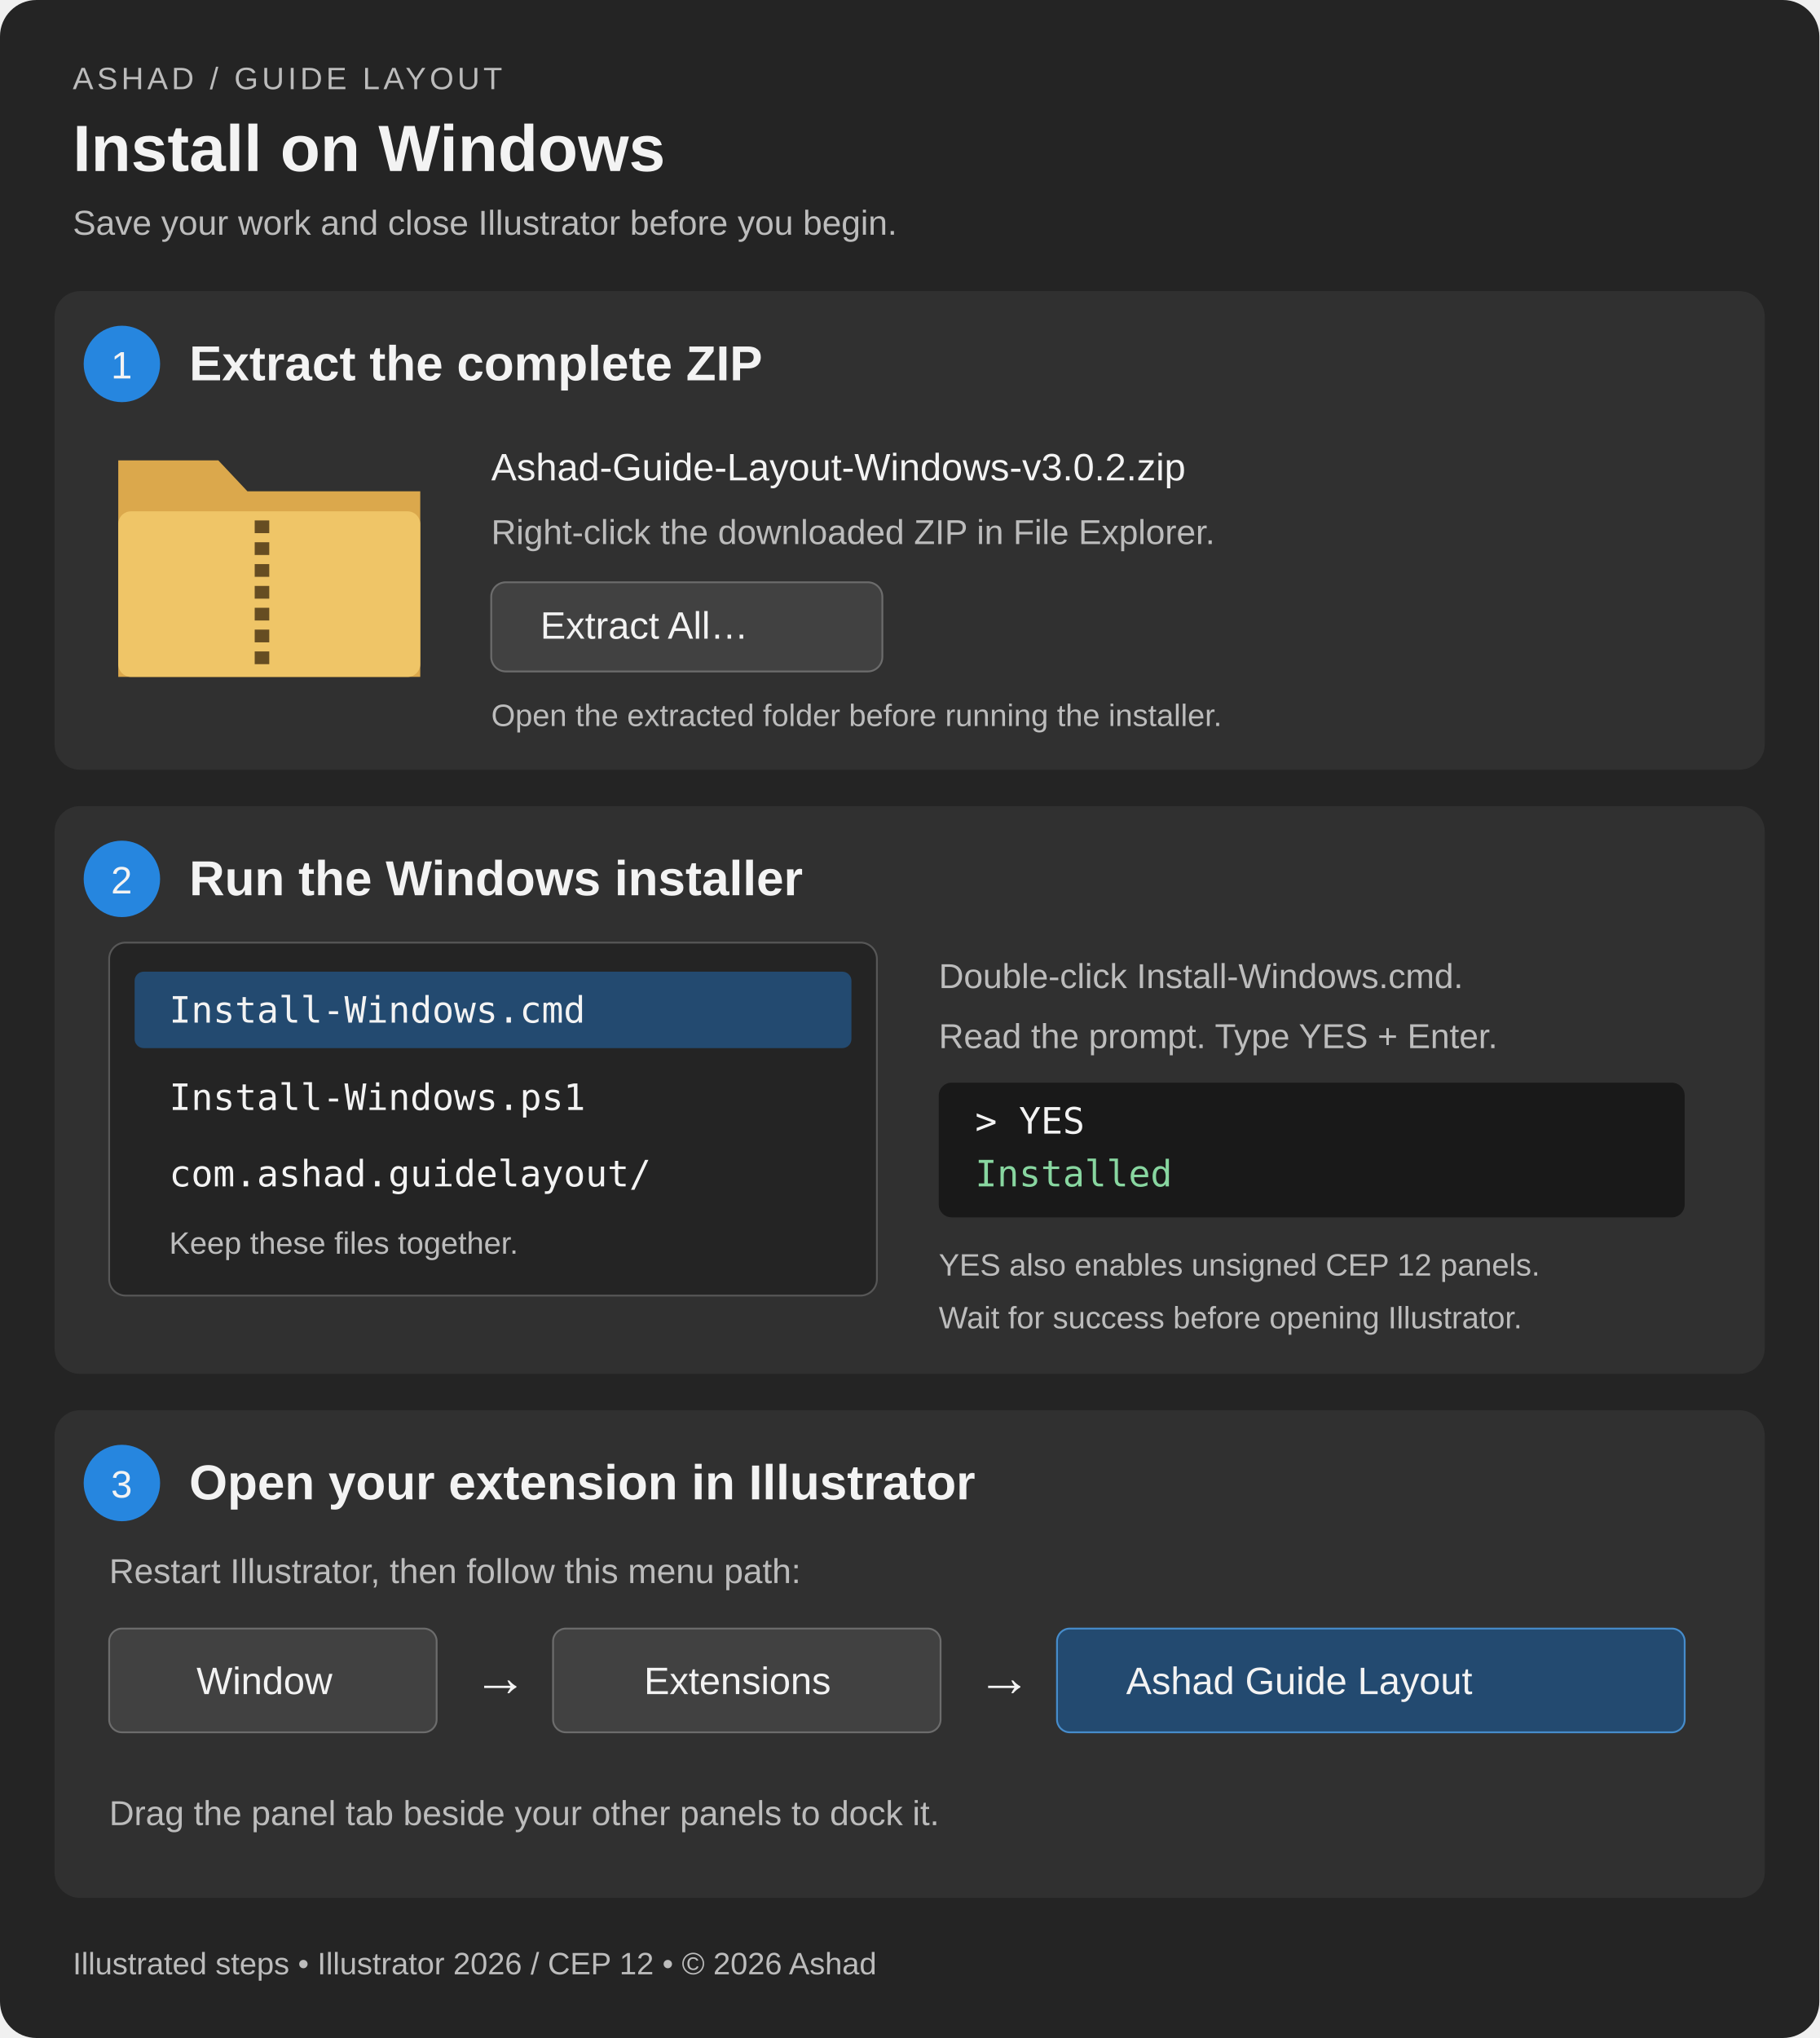
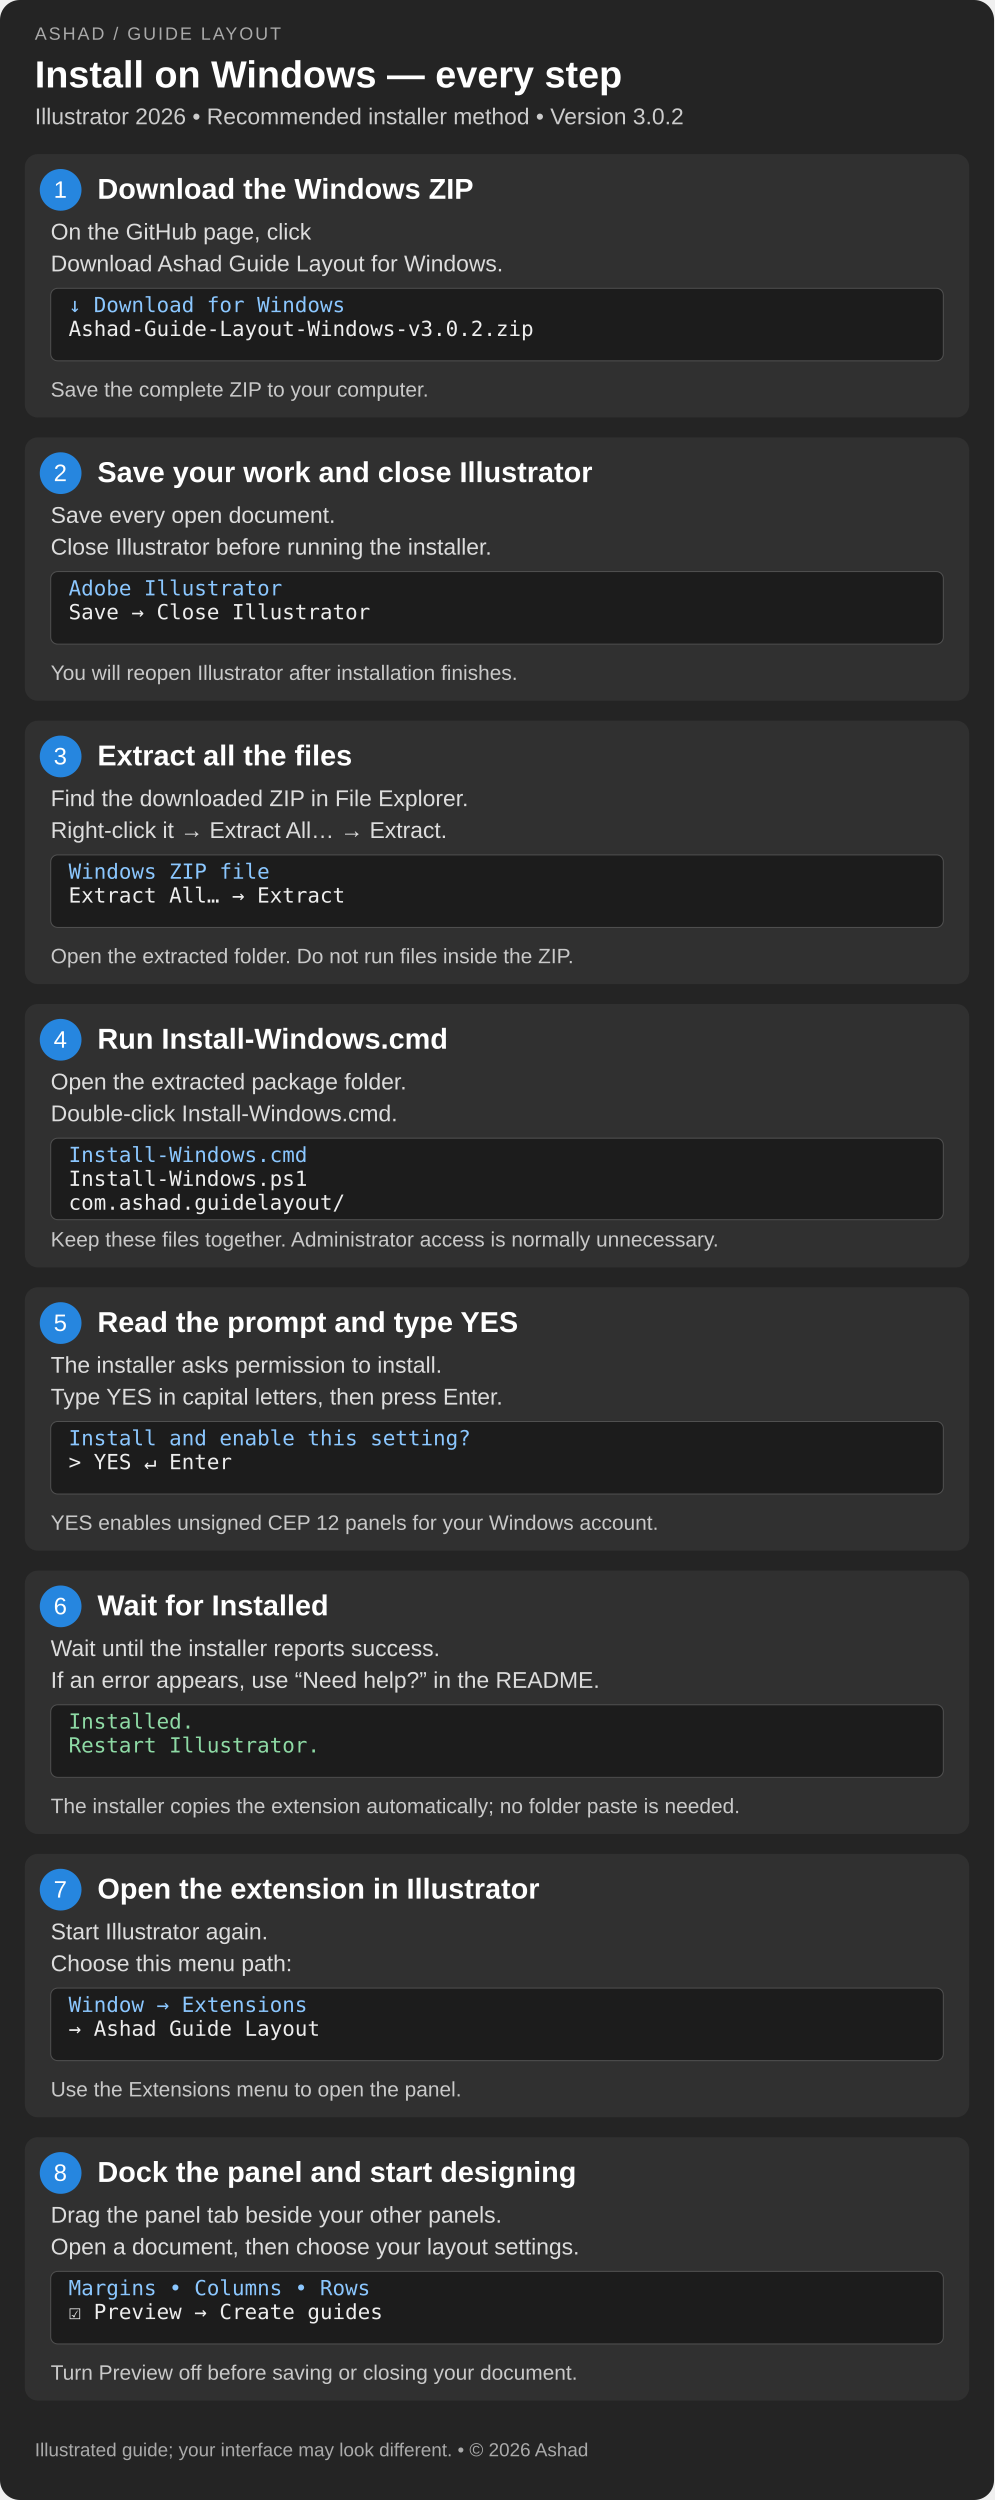
- <svg xmlns="http://www.w3.org/2000/svg" width="1000" height="1120" viewBox="0 0 1000 1120" role="img" aria-labelledby="title desc">
-   <defs>
-     <style>text{font-family:Segoe UI,Arial,sans-serif;fill:#f3f3f3}.sub{fill:#bcbcbc;font-size:19px}.small{fill:#bcbcbc;font-size:17px}.label{font-size:21px}.heading{font-size:27px;font-weight:600}.mono{font-family:Consolas,monospace;font-size:20px}</style>
-   </defs>
-   <rect width="1000" height="1120" rx="20" fill="#242424" />
-   <text x="40" y="49" class="small" letter-spacing="2">ASHAD / GUIDE LAYOUT</text>
-   <text x="40" y="94" font-size="36" font-weight="600">Install on Windows</text>
-   <text x="40" y="129" class="sub">Save your work and close Illustrator before you begin.</text>
-   <rect x="30" y="160" width="940" height="263" rx="14" fill="#303030" />
-   <circle cx="67" cy="200" r="21" fill="#2686df" />
-   <text x="61" y="208" class="label">1</text>
-   <text x="104" y="209" class="heading">Extract the complete ZIP</text>
-   <path d="M65 253h55l16 17h95v102H65z" fill="#dba84c" />
-   <rect x="65" y="281" width="166" height="91" rx="7" fill="#efc567" />
-   <path d="M144 286v79" stroke="#664d22" stroke-width="8" stroke-dasharray="7 5" />
-   <text x="270" y="264" class="label">Ashad-Guide-Layout-Windows-v3.0.2.zip</text>
-   <text x="270" y="299" class="sub">Right-click the downloaded ZIP in File Explorer.</text>
-   <rect x="270" y="320" width="215" height="49" rx="8" fill="#414141" stroke="#6c6c6c" />
-   <text x="297" y="351" class="label">Extract All…</text>
-   <text x="270" y="399" class="small">Open the extracted folder before running the installer.</text>
-   <rect x="30" y="443" width="940" height="312" rx="14" fill="#303030" />
-   <circle cx="67" cy="483" r="21" fill="#2686df" />
-   <text x="61" y="491" class="label">2</text>
-   <text x="104" y="492" class="heading">Run the Windows installer</text>
-   <rect x="60" y="518" width="422" height="194" rx="9" fill="#242424" stroke="#575757" />
-   <rect x="74" y="534" width="394" height="42" rx="5" fill="#234a70" />
-   <text x="93" y="562" class="mono">Install-Windows.cmd</text>
-   <text x="93" y="610" class="mono">Install-Windows.ps1</text>
-   <text x="93" y="652" class="mono">com.ashad.guidelayout/</text>
-   <text x="93" y="689" class="small">Keep these files together.</text>
-   <text x="516" y="543" class="sub">Double-click Install-Windows.cmd.</text>
-   <text x="516" y="576" class="sub">Read the prompt. Type YES + Enter.</text>
-   <rect x="516" y="595" width="410" height="74" rx="7" fill="#191919" />
-   <text x="536" y="623" class="mono">&gt; YES</text>
-   <text x="536" y="652" class="mono" style="fill:#88d6a0">Installed</text>
-   <text x="516" y="701" class="small">YES also enables unsigned CEP 12 panels.</text>
-   <text x="516" y="730" class="small">Wait for success before opening Illustrator.</text>
-   <rect x="30" y="775" width="940" height="268" rx="14" fill="#303030" />
-   <circle cx="67" cy="815" r="21" fill="#2686df" />
-   <text x="61" y="823" class="label">3</text>
-   <text x="104" y="824" class="heading">Open your extension in Illustrator</text>
-   <text x="60" y="870" class="sub">Restart Illustrator, then follow this menu path:</text>
-   <rect x="60" y="895" width="180" height="57" rx="7" fill="#414141" stroke="#6c6c6c" />
-   <text x="108" y="931" class="label">Window</text>
-   <text x="260" y="932" font-size="30">→</text>
-   <rect x="304" y="895" width="213" height="57" rx="7" fill="#414141" stroke="#6c6c6c" />
-   <text x="354" y="931" class="label">Extensions</text>
-   <text x="537" y="932" font-size="30">→</text>
-   <rect x="581" y="895" width="345" height="57" rx="7" fill="#234a70" stroke="#468ccb" />
-   <text x="619" y="931" class="label">Ashad Guide Layout</text>
-   <text x="60" y="1003" class="sub">Drag the panel tab beside your other panels to dock it.</text>
-   <text x="40" y="1085" class="small">Illustrated steps • Illustrator 2026 / CEP 12 • © 2026 Ashad</text>
+ <svg xmlns="http://www.w3.org/2000/svg" width="1000" height="2515" viewBox="0 0 1000 2515" role="img" aria-labelledby="title desc">
+   <rect width="1000" height="2515" rx="20" fill="#242424" />
+   <g font-family="Segoe UI,Arial,sans-serif">
+     <text x="35" y="40" fill="#aaa" font-size="18" letter-spacing="2">ASHAD / GUIDE LAYOUT</text>
+     <text x="35" y="88" fill="#fff" font-size="38" font-weight="600">Install on Windows — every step</text>
+     <text x="35" y="125" fill="#ccc" font-size="23">Illustrator 2026 • Recommended installer method • Version 3.0.2</text>
+     <g transform="translate(25 155)">
+       <rect width="950" height="265" rx="13" fill="#303030" />
+       <circle cx="36" cy="36" r="21" fill="#2686df" />
+       <text x="29" y="44" fill="white" font-size="24">1</text>
+       <text x="73" y="45" fill="#fff" font-size="29" font-weight="600">Download the Windows ZIP</text>
+       <text x="26" y="86" fill="#ddd" font-size="23">On the GitHub page, click</text>
+       <text x="26" y="118" fill="#ddd" font-size="23">Download Ashad Guide Layout for Windows.</text>
+       <rect x="26" y="135" width="898" height="73" rx="7" fill="#1c1c1c" stroke="#505050" />
+       <text x="44" y="159" fill="#8bc7ff" font-family="Consolas,monospace" font-size="21">↓  Download for Windows</text>
+       <text x="44" y="183" fill="#eee" font-family="Consolas,monospace" font-size="21">Ashad-Guide-Layout-Windows-v3.0.2.zip</text>
+       <text x="26" y="244" fill="#c9c9c9" font-size="21">Save the complete ZIP to your computer.</text>
+     </g>
+     <g transform="translate(25 440)">
+       <rect width="950" height="265" rx="13" fill="#303030" />
+       <circle cx="36" cy="36" r="21" fill="#2686df" />
+       <text x="29" y="44" fill="white" font-size="24">2</text>
+       <text x="73" y="45" fill="#fff" font-size="29" font-weight="600">Save your work and close Illustrator</text>
+       <text x="26" y="86" fill="#ddd" font-size="23">Save every open document.</text>
+       <text x="26" y="118" fill="#ddd" font-size="23">Close Illustrator before running the installer.</text>
+       <rect x="26" y="135" width="898" height="73" rx="7" fill="#1c1c1c" stroke="#505050" />
+       <text x="44" y="159" fill="#8bc7ff" font-family="Consolas,monospace" font-size="21">Adobe Illustrator</text>
+       <text x="44" y="183" fill="#eee" font-family="Consolas,monospace" font-size="21">Save → Close Illustrator</text>
+       <text x="26" y="244" fill="#c9c9c9" font-size="21">You will reopen Illustrator after installation finishes.</text>
+     </g>
+     <g transform="translate(25 725)">
+       <rect width="950" height="265" rx="13" fill="#303030" />
+       <circle cx="36" cy="36" r="21" fill="#2686df" />
+       <text x="29" y="44" fill="white" font-size="24">3</text>
+       <text x="73" y="45" fill="#fff" font-size="29" font-weight="600">Extract all the files</text>
+       <text x="26" y="86" fill="#ddd" font-size="23">Find the downloaded ZIP in File Explorer.</text>
+       <text x="26" y="118" fill="#ddd" font-size="23">Right-click it → Extract All… → Extract.</text>
+       <rect x="26" y="135" width="898" height="73" rx="7" fill="#1c1c1c" stroke="#505050" />
+       <text x="44" y="159" fill="#8bc7ff" font-family="Consolas,monospace" font-size="21">Windows ZIP file</text>
+       <text x="44" y="183" fill="#eee" font-family="Consolas,monospace" font-size="21">Extract All…    →    Extract</text>
+       <text x="26" y="244" fill="#c9c9c9" font-size="21">Open the extracted folder. Do not run files inside the ZIP.</text>
+     </g>
+     <g transform="translate(25 1010)">
+       <rect width="950" height="265" rx="13" fill="#303030" />
+       <circle cx="36" cy="36" r="21" fill="#2686df" />
+       <text x="29" y="44" fill="white" font-size="24">4</text>
+       <text x="73" y="45" fill="#fff" font-size="29" font-weight="600">Run Install-Windows.cmd</text>
+       <text x="26" y="86" fill="#ddd" font-size="23">Open the extracted package folder.</text>
+       <text x="26" y="118" fill="#ddd" font-size="23">Double-click Install-Windows.cmd.</text>
+       <rect x="26" y="135" width="898" height="82" rx="7" fill="#1c1c1c" stroke="#505050" />
+       <text x="44" y="159" fill="#8bc7ff" font-family="Consolas,monospace" font-size="21">Install-Windows.cmd</text>
+       <text x="44" y="183" fill="#eee" font-family="Consolas,monospace" font-size="21">Install-Windows.ps1</text>
+       <text x="44" y="207" fill="#eee" font-family="Consolas,monospace" font-size="21">com.ashad.guidelayout/</text>
+       <text x="26" y="244" fill="#c9c9c9" font-size="21">Keep these files together. Administrator access is normally unnecessary.</text>
+     </g>
+     <g transform="translate(25 1295)">
+       <rect width="950" height="265" rx="13" fill="#303030" />
+       <circle cx="36" cy="36" r="21" fill="#2686df" />
+       <text x="29" y="44" fill="white" font-size="24">5</text>
+       <text x="73" y="45" fill="#fff" font-size="29" font-weight="600">Read the prompt and type YES</text>
+       <text x="26" y="86" fill="#ddd" font-size="23">The installer asks permission to install.</text>
+       <text x="26" y="118" fill="#ddd" font-size="23">Type YES in capital letters, then press Enter.</text>
+       <rect x="26" y="135" width="898" height="73" rx="7" fill="#1c1c1c" stroke="#505050" />
+       <text x="44" y="159" fill="#8bc7ff" font-family="Consolas,monospace" font-size="21">Install and enable this setting?</text>
+       <text x="44" y="183" fill="#eee" font-family="Consolas,monospace" font-size="21">&gt; YES    ↵ Enter</text>
+       <text x="26" y="244" fill="#c9c9c9" font-size="21">YES enables unsigned CEP 12 panels for your Windows account.</text>
+     </g>
+     <g transform="translate(25 1580)">
+       <rect width="950" height="265" rx="13" fill="#303030" />
+       <circle cx="36" cy="36" r="21" fill="#2686df" />
+       <text x="29" y="44" fill="white" font-size="24">6</text>
+       <text x="73" y="45" fill="#fff" font-size="29" font-weight="600">Wait for Installed</text>
+       <text x="26" y="86" fill="#ddd" font-size="23">Wait until the installer reports success.</text>
+       <text x="26" y="118" fill="#ddd" font-size="23">If an error appears, use “Need help?” in the README.</text>
+       <rect x="26" y="135" width="898" height="73" rx="7" fill="#1c1c1c" stroke="#505050" />
+       <text x="44" y="159" fill="#8edaa5" font-family="Consolas,monospace" font-size="21">Installed.</text>
+       <text x="44" y="183" fill="#8edaa5" font-family="Consolas,monospace" font-size="21">Restart Illustrator.</text>
+       <text x="26" y="244" fill="#c9c9c9" font-size="21">The installer copies the extension automatically; no folder paste is needed.</text>
+     </g>
+     <g transform="translate(25 1865)">
+       <rect width="950" height="265" rx="13" fill="#303030" />
+       <circle cx="36" cy="36" r="21" fill="#2686df" />
+       <text x="29" y="44" fill="white" font-size="24">7</text>
+       <text x="73" y="45" fill="#fff" font-size="29" font-weight="600">Open the extension in Illustrator</text>
+       <text x="26" y="86" fill="#ddd" font-size="23">Start Illustrator again.</text>
+       <text x="26" y="118" fill="#ddd" font-size="23">Choose this menu path:</text>
+       <rect x="26" y="135" width="898" height="73" rx="7" fill="#1c1c1c" stroke="#505050" />
+       <text x="44" y="159" fill="#8bc7ff" font-family="Consolas,monospace" font-size="21">Window → Extensions</text>
+       <text x="44" y="183" fill="#eee" font-family="Consolas,monospace" font-size="21">→ Ashad Guide Layout</text>
+       <text x="26" y="244" fill="#c9c9c9" font-size="21">Use the Extensions menu to open the panel.</text>
+     </g>
+     <g transform="translate(25 2150)">
+       <rect width="950" height="265" rx="13" fill="#303030" />
+       <circle cx="36" cy="36" r="21" fill="#2686df" />
+       <text x="29" y="44" fill="white" font-size="24">8</text>
+       <text x="73" y="45" fill="#fff" font-size="29" font-weight="600">Dock the panel and start designing</text>
+       <text x="26" y="86" fill="#ddd" font-size="23">Drag the panel tab beside your other panels.</text>
+       <text x="26" y="118" fill="#ddd" font-size="23">Open a document, then choose your layout settings.</text>
+       <rect x="26" y="135" width="898" height="73" rx="7" fill="#1c1c1c" stroke="#505050" />
+       <text x="44" y="159" fill="#8bc7ff" font-family="Consolas,monospace" font-size="21">Margins  •  Columns  •  Rows</text>
+       <text x="44" y="183" fill="#eee" font-family="Consolas,monospace" font-size="21">☑ Preview     →     Create guides</text>
+       <text x="26" y="244" fill="#c9c9c9" font-size="21">Turn Preview off before saving or closing your document.</text>
+     </g>
+     <text x="35" y="2471" fill="#aaa" font-size="19">Illustrated guide; your interface may look different. • © 2026 Ashad</text>
+   </g>
</svg>
